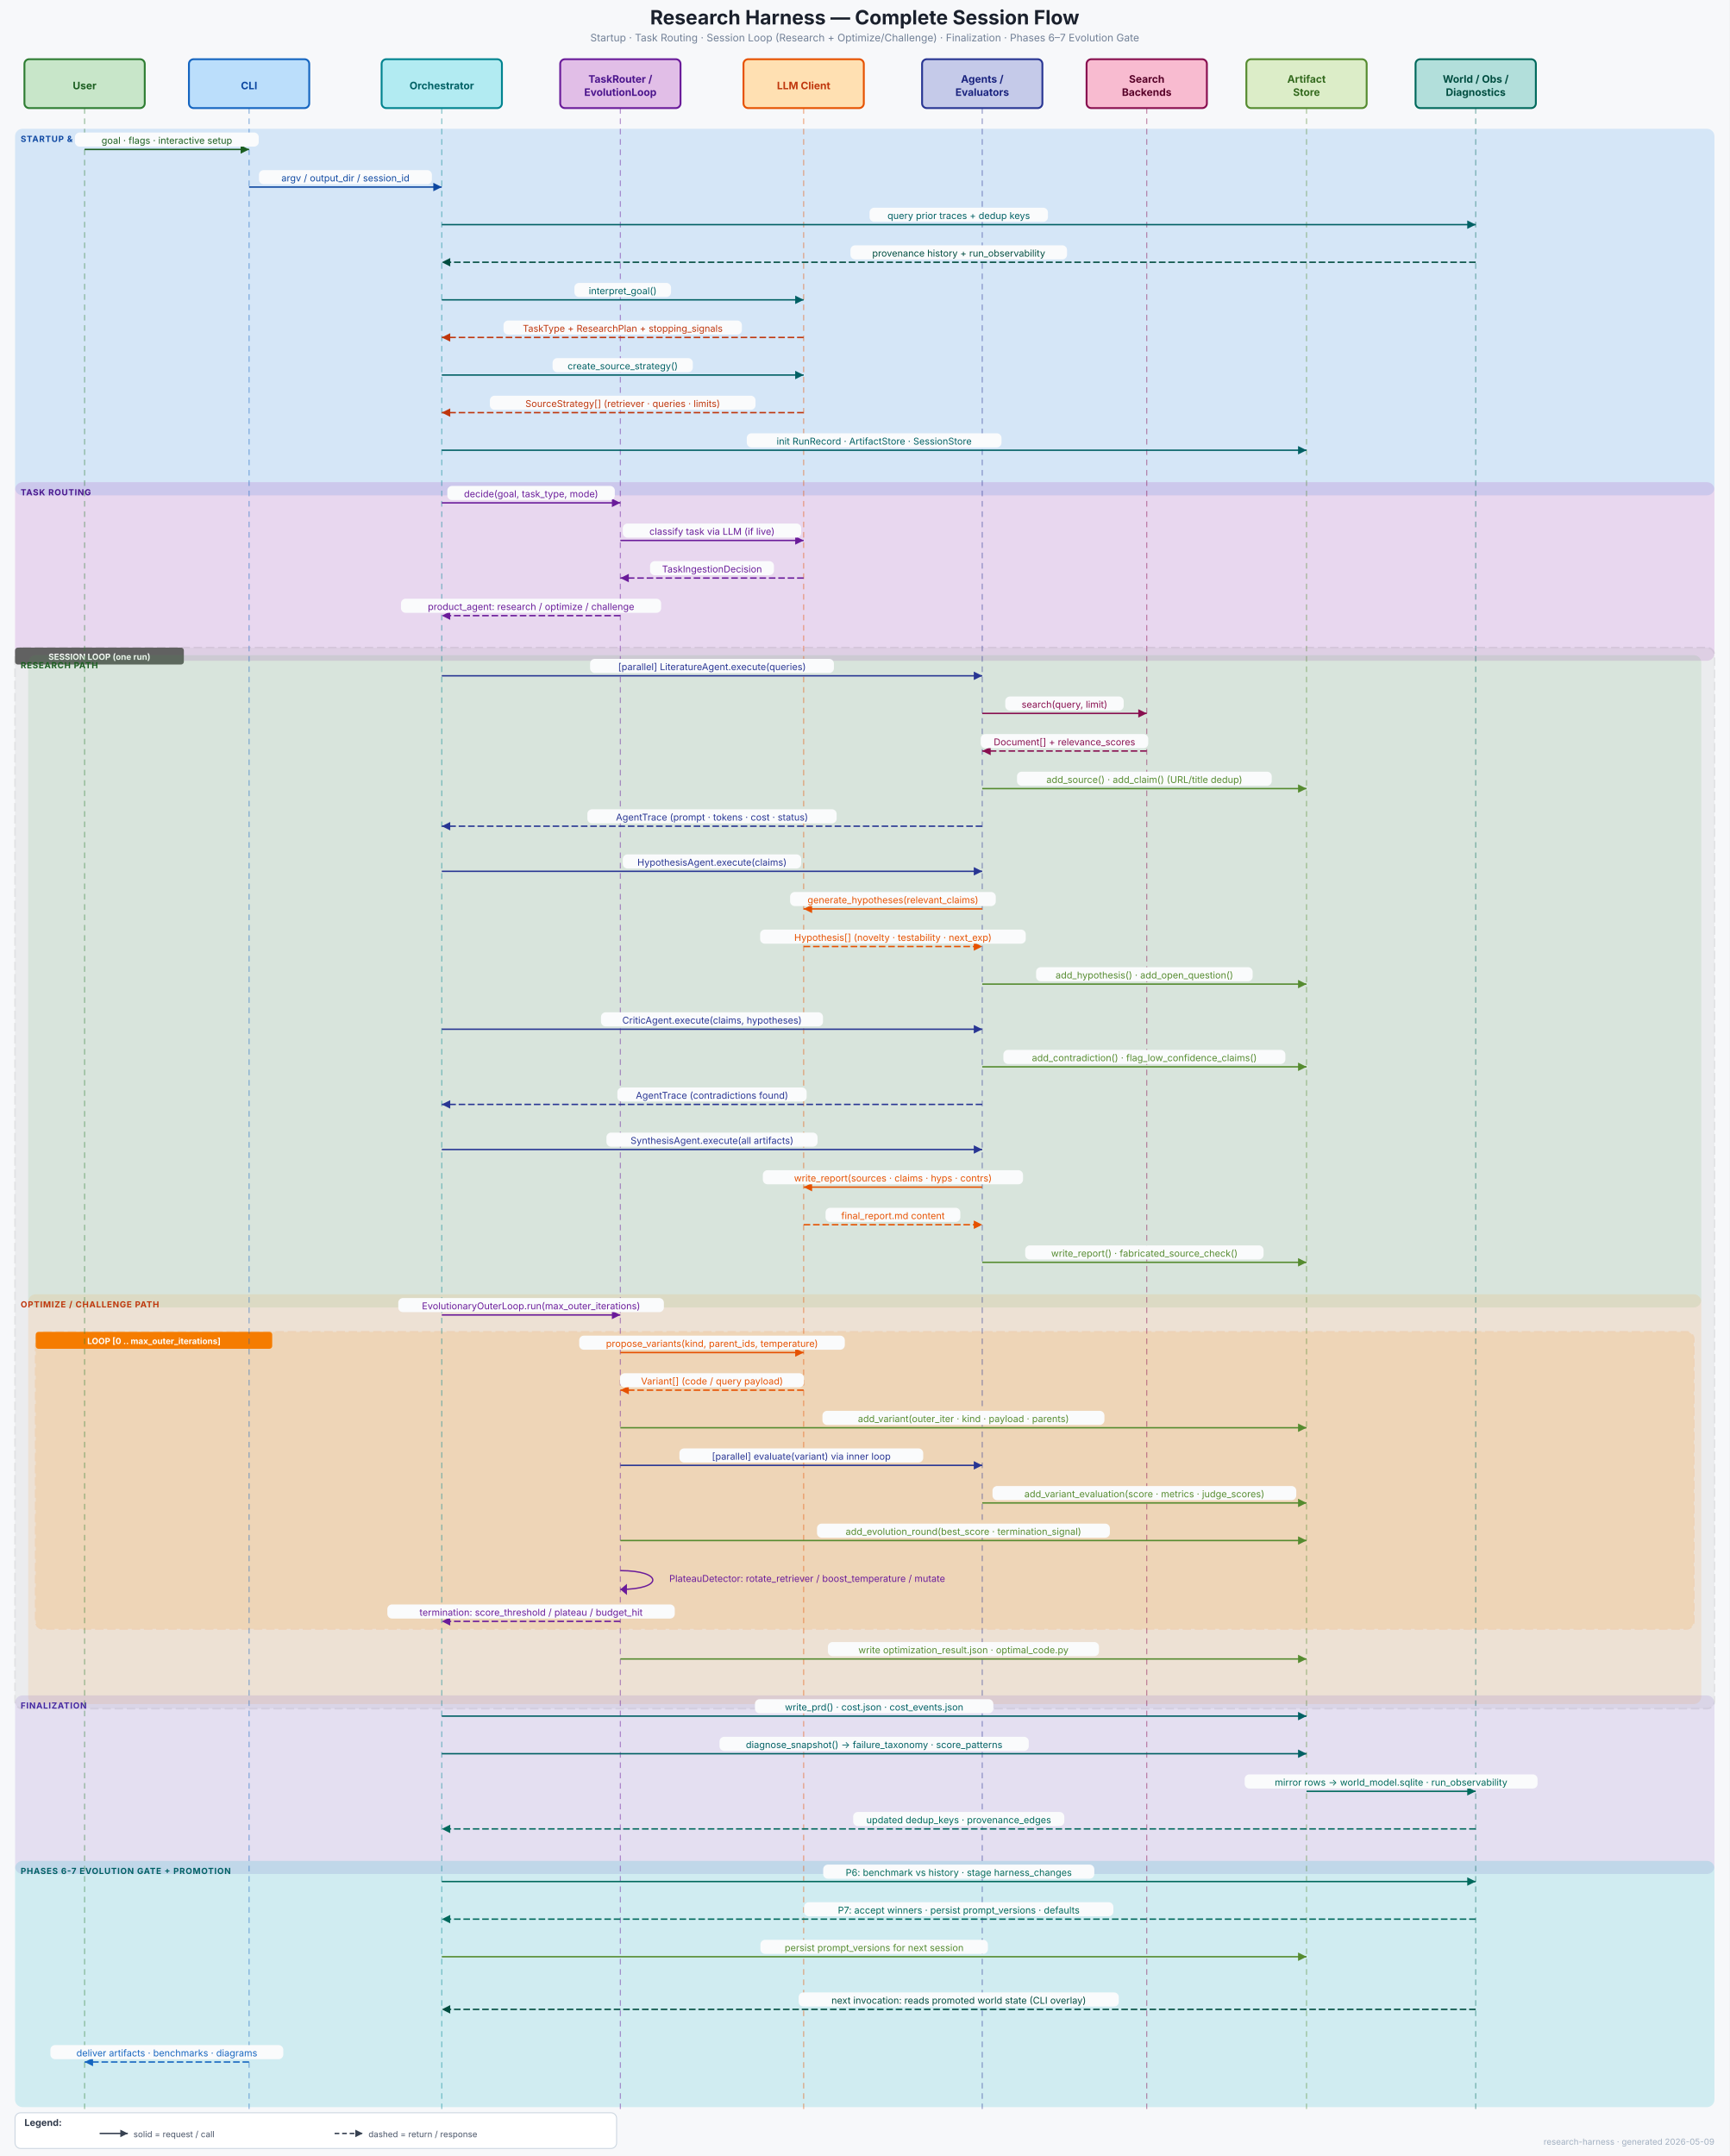
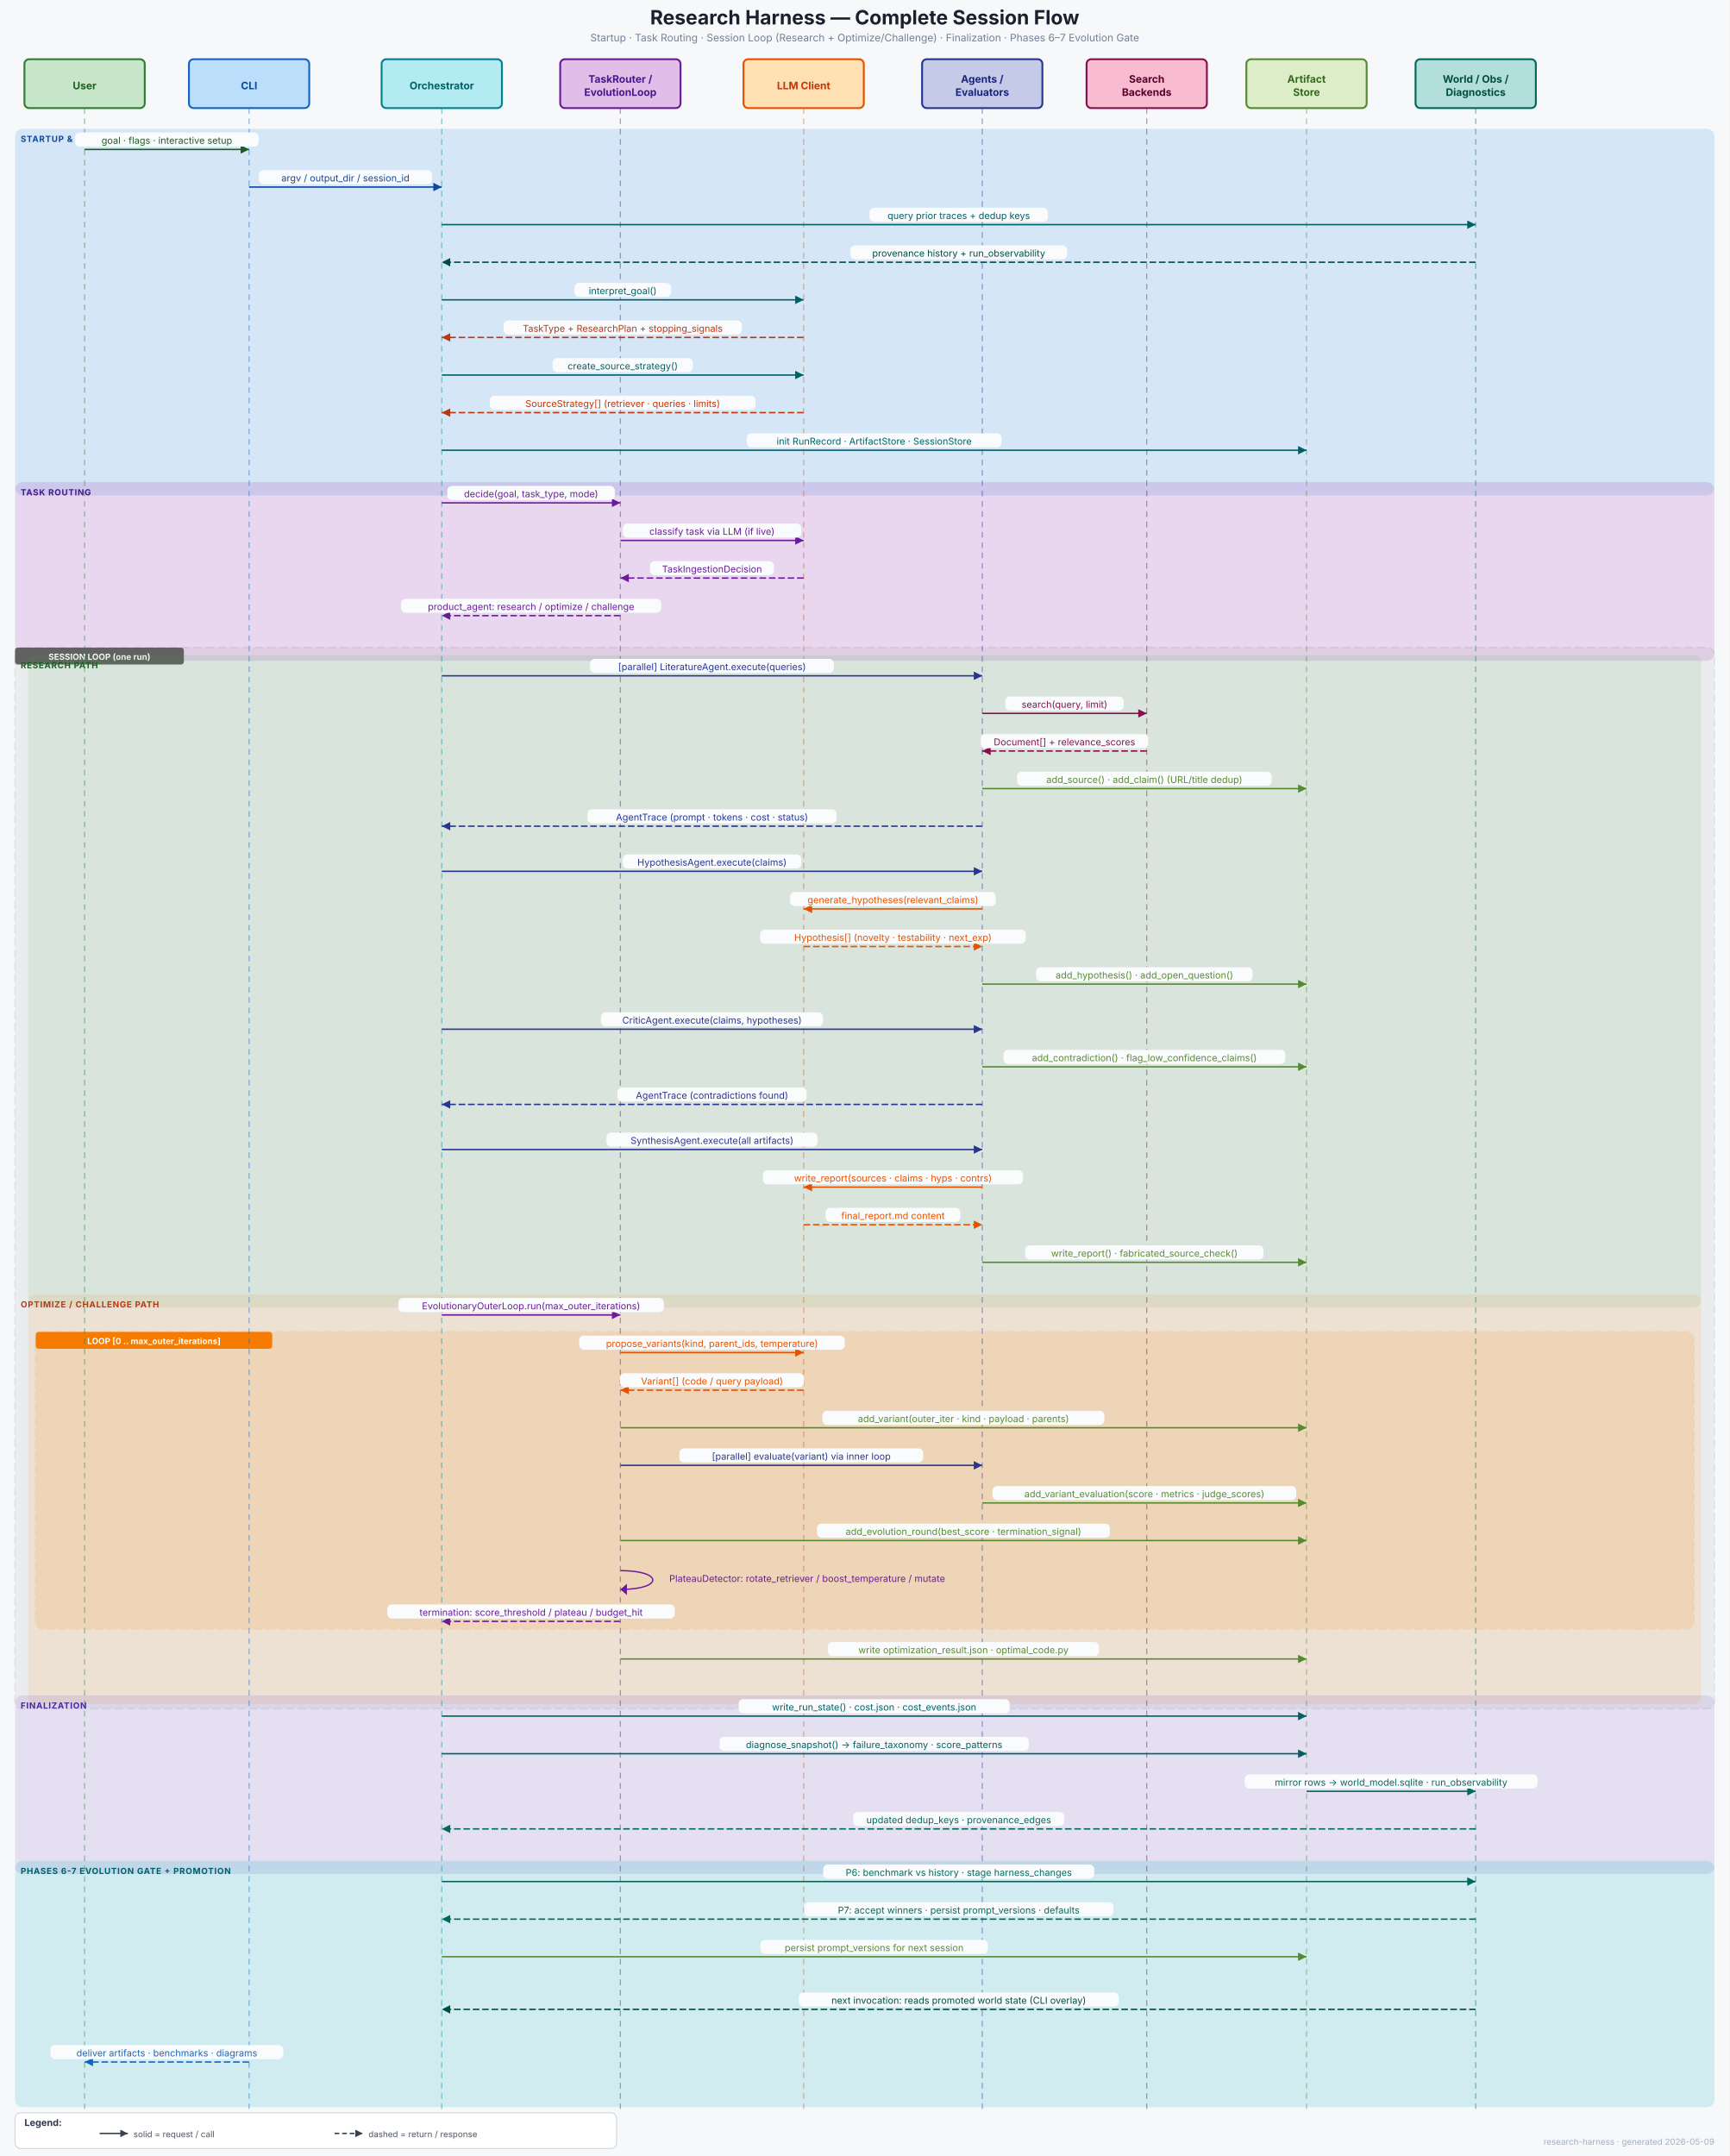
<svg xmlns="http://www.w3.org/2000/svg" width="1840" height="2293.8" viewBox="0 0 1840 2293.8">
  <rect width="1840" height="2293.8" fill="#f7f8fa" />
  <text x="920.0" y="26.0" text-anchor="middle" style="font-family:'Inter','Helvetica Neue',sans-serif;font-size:21px;font-weight:700;" fill="#1a202c">Research Harness — Complete Session Flow</text>
  <text x="920.0" y="44.0" text-anchor="middle" style="font-family:'Inter','Helvetica Neue',sans-serif;font-size:11px;" fill="#718096">Startup · Task Routing · Session Loop (Research + Optimize/Challenge) · Finalization · Phases 6–7 Evolution Gate</text>
  <rect x="16.0" y="137.0" width="1808.0" height="390.0" rx="8" ry="8" fill="#1e88e5" stroke="none" stroke-width="0" opacity="0.16" />
  <rect x="16.0" y="513.0" width="1808.0" height="190.0" rx="8" ry="8" fill="#9c27b0" stroke="none" stroke-width="0" opacity="0.16" />
  <rect x="16.0" y="689.0" width="1808.0" height="1128.8" rx="8" ry="8" fill="#9e9e9e" stroke="#616161" stroke-width="1.8" opacity="0.14" stroke-dasharray="9,4" />
  <rect x="16.0" y="689.0" width="179.6" height="18.0" rx="3" ry="3" fill="#616161" stroke="none" stroke-width="0" opacity="1.0" />
  <text x="105.8" y="702.0" text-anchor="middle" style="font-family:'Inter','Helvetica Neue',sans-serif;font-size:9px;font-weight:700;" fill="white">SESSION LOOP  (one run)</text>
  <rect x="30.0" y="697.0" width="1780.0" height="694.0" rx="8" ry="8" fill="#43a047" stroke="none" stroke-width="0" opacity="0.11" />
  <rect x="30.0" y="1377.0" width="1780.0" height="436.0" rx="8" ry="8" fill="#fb8c00" stroke="none" stroke-width="0" opacity="0.11" />
  <rect x="38.0" y="1417.0" width="1764.0" height="316.0" rx="8" ry="8" fill="#fb8c00" stroke="#f57c00" stroke-width="1.8" opacity="0.14" stroke-dasharray="9,4" />
  <rect x="38.0" y="1417.0" width="251.6" height="18.0" rx="3" ry="3" fill="#f57c00" stroke="none" stroke-width="0" opacity="1.0" />
  <text x="163.8" y="1430.0" text-anchor="middle" style="font-family:'Inter','Helvetica Neue',sans-serif;font-size:9px;font-weight:700;" fill="white">LOOP  [0 .. max_outer_iterations]</text>
  <rect x="16.0" y="1803.8" width="1808.0" height="190.0" rx="8" ry="8" fill="#7e57c2" stroke="none" stroke-width="0" opacity="0.16" />
  <rect x="16.0" y="1979.8" width="1808.0" height="262.0" rx="8" ry="8" fill="#00acc1" stroke="none" stroke-width="0" opacity="0.16" />
  <text x="22.0" y="151.0" text-anchor="start" style="font-family:'Inter','Helvetica Neue',sans-serif;font-size:9px;font-weight:700;letter-spacing:0.07em;" fill="#0d47a1">STARTUP &amp; INITIALIZATION</text>
  <text x="22.0" y="527.0" text-anchor="start" style="font-family:'Inter','Helvetica Neue',sans-serif;font-size:9px;font-weight:700;letter-spacing:0.07em;" fill="#4a148c">TASK ROUTING</text>
  <text x="22.0" y="711.0" text-anchor="start" style="font-family:'Inter','Helvetica Neue',sans-serif;font-size:9px;font-weight:700;letter-spacing:0.07em;" fill="#1b5e20">RESEARCH PATH</text>
  <text x="22.0" y="1391.0" text-anchor="start" style="font-family:'Inter','Helvetica Neue',sans-serif;font-size:9px;font-weight:700;letter-spacing:0.07em;" fill="#bf360c">OPTIMIZE / CHALLENGE PATH</text>
  <text x="22.0" y="1817.8" text-anchor="start" style="font-family:'Inter','Helvetica Neue',sans-serif;font-size:9px;font-weight:700;letter-spacing:0.07em;" fill="#4527a0">FINALIZATION</text>
  <text x="22.0" y="1993.8" text-anchor="start" style="font-family:'Inter','Helvetica Neue',sans-serif;font-size:9px;font-weight:700;letter-spacing:0.07em;" fill="#006064">PHASES 6-7  EVOLUTION GATE + PROMOTION</text>
  <rect x="26.0" y="63.0" width="128.0" height="52.0" rx="5" ry="5" fill="#c8e6c9" stroke="#2e7d32" stroke-width="2" opacity="1.0" />
  <text x="90.0" y="95.0" text-anchor="middle" style="font-family:'Inter','Helvetica Neue',sans-serif;font-size:11px;font-weight:700;" fill="#1b5e20">User</text>
  <line x1="90" y1="115" x2="90" y2="2243.8" stroke="#2e7d32" stroke-width="1.2" stroke-dasharray="6,5" opacity="0.45" />
  <rect x="201.0" y="63.0" width="128.0" height="52.0" rx="5" ry="5" fill="#bbdefb" stroke="#1565c0" stroke-width="2" opacity="1.0" />
  <text x="265.0" y="95.0" text-anchor="middle" style="font-family:'Inter','Helvetica Neue',sans-serif;font-size:11px;font-weight:700;" fill="#0d47a1">CLI</text>
  <line x1="265" y1="115" x2="265" y2="2243.8" stroke="#1565c0" stroke-width="1.2" stroke-dasharray="6,5" opacity="0.45" />
  <rect x="406.0" y="63.0" width="128.0" height="52.0" rx="5" ry="5" fill="#b2ebf2" stroke="#00838f" stroke-width="2" opacity="1.0" />
  <text x="470.0" y="95.0" text-anchor="middle" style="font-family:'Inter','Helvetica Neue',sans-serif;font-size:11px;font-weight:700;" fill="#006064">Orchestrator</text>
  <line x1="470" y1="115" x2="470" y2="2243.8" stroke="#00838f" stroke-width="1.2" stroke-dasharray="6,5" opacity="0.45" />
  <rect x="596.0" y="63.0" width="128.0" height="52.0" rx="5" ry="5" fill="#e1bee7" stroke="#6a1b9a" stroke-width="2" opacity="1.0" />
  <text x="660.0" y="88.0" text-anchor="middle" style="font-family:'Inter','Helvetica Neue',sans-serif;font-size:11px;font-weight:700;" fill="#4a148c">TaskRouter /</text>
  <text x="660.0" y="102.0" text-anchor="middle" style="font-family:'Inter','Helvetica Neue',sans-serif;font-size:11px;font-weight:700;" fill="#4a148c">EvolutionLoop</text>
  <line x1="660" y1="115" x2="660" y2="2243.8" stroke="#6a1b9a" stroke-width="1.2" stroke-dasharray="6,5" opacity="0.45" />
  <rect x="791.0" y="63.0" width="128.0" height="52.0" rx="5" ry="5" fill="#ffe0b2" stroke="#e65100" stroke-width="2" opacity="1.0" />
  <text x="855.0" y="95.0" text-anchor="middle" style="font-family:'Inter','Helvetica Neue',sans-serif;font-size:11px;font-weight:700;" fill="#bf360c">LLM Client</text>
  <line x1="855" y1="115" x2="855" y2="2243.8" stroke="#e65100" stroke-width="1.2" stroke-dasharray="6,5" opacity="0.45" />
  <rect x="981.0" y="63.0" width="128.0" height="52.0" rx="5" ry="5" fill="#c5cae9" stroke="#283593" stroke-width="2" opacity="1.0" />
  <text x="1045.0" y="88.0" text-anchor="middle" style="font-family:'Inter','Helvetica Neue',sans-serif;font-size:11px;font-weight:700;" fill="#1a237e">Agents /</text>
  <text x="1045.0" y="102.0" text-anchor="middle" style="font-family:'Inter','Helvetica Neue',sans-serif;font-size:11px;font-weight:700;" fill="#1a237e">Evaluators</text>
  <line x1="1045" y1="115" x2="1045" y2="2243.8" stroke="#283593" stroke-width="1.2" stroke-dasharray="6,5" opacity="0.45" />
  <rect x="1156.0" y="63.0" width="128.0" height="52.0" rx="5" ry="5" fill="#f8bbd0" stroke="#880e4f" stroke-width="2" opacity="1.0" />
  <text x="1220.0" y="88.0" text-anchor="middle" style="font-family:'Inter','Helvetica Neue',sans-serif;font-size:11px;font-weight:700;" fill="#560027">Search</text>
  <text x="1220.0" y="102.0" text-anchor="middle" style="font-family:'Inter','Helvetica Neue',sans-serif;font-size:11px;font-weight:700;" fill="#560027">Backends</text>
  <line x1="1220" y1="115" x2="1220" y2="2243.8" stroke="#880e4f" stroke-width="1.2" stroke-dasharray="6,5" opacity="0.45" />
  <rect x="1326.0" y="63.0" width="128.0" height="52.0" rx="5" ry="5" fill="#dcedc8" stroke="#558b2f" stroke-width="2" opacity="1.0" />
  <text x="1390.0" y="88.0" text-anchor="middle" style="font-family:'Inter','Helvetica Neue',sans-serif;font-size:11px;font-weight:700;" fill="#33691e">Artifact</text>
  <text x="1390.0" y="102.0" text-anchor="middle" style="font-family:'Inter','Helvetica Neue',sans-serif;font-size:11px;font-weight:700;" fill="#33691e">Store</text>
  <line x1="1390" y1="115" x2="1390" y2="2243.8" stroke="#558b2f" stroke-width="1.2" stroke-dasharray="6,5" opacity="0.45" />
  <rect x="1506.0" y="63.0" width="128.0" height="52.0" rx="5" ry="5" fill="#b2dfdb" stroke="#00695c" stroke-width="2" opacity="1.0" />
  <text x="1570.0" y="88.0" text-anchor="middle" style="font-family:'Inter','Helvetica Neue',sans-serif;font-size:11px;font-weight:700;" fill="#004d40">World / Obs /</text>
  <text x="1570.0" y="102.0" text-anchor="middle" style="font-family:'Inter','Helvetica Neue',sans-serif;font-size:11px;font-weight:700;" fill="#004d40">Diagnostics</text>
  <line x1="1570" y1="115" x2="1570" y2="2243.8" stroke="#00695c" stroke-width="1.2" stroke-dasharray="6,5" opacity="0.45" />
  <line x1="90.0" y1="159.0" x2="265.0" y2="159.0" stroke="#1b5e20" stroke-width="1.5" />
  <polygon points="265.0,159.0 256.0,154.5 256.0,163.5" fill="#1b5e20" />
  <rect x="79.7" y="141.0" width="195.6" height="15.0" rx="5" ry="5" fill="#fafbfc" stroke="none" stroke-width="0" opacity="1.0" />
  <text x="177.5" y="153.0" text-anchor="middle" style="font-family:'Inter','Helvetica Neue',sans-serif;font-size:10px;" fill="#1b5e20">goal · flags · interactive setup</text>
  <line x1="265.0" y1="199.0" x2="470.0" y2="199.0" stroke="#0d47a1" stroke-width="1.5" />
  <polygon points="470.0,199.0 461.0,194.5 461.0,203.5" fill="#0d47a1" />
  <rect x="275.5" y="181.0" width="184.0" height="15.0" rx="5" ry="5" fill="#fafbfc" stroke="none" stroke-width="0" opacity="1.0" />
  <text x="367.5" y="193.0" text-anchor="middle" style="font-family:'Inter','Helvetica Neue',sans-serif;font-size:10px;" fill="#0d47a1">argv / output_dir / session_id</text>
  <line x1="470.0" y1="239.0" x2="1570.0" y2="239.0" stroke="#006064" stroke-width="1.5" />
  <polygon points="1570.0,239.0 1561.0,234.5 1561.0,243.5" fill="#006064" />
  <rect x="925.1" y="221.0" width="189.8" height="15.0" rx="5" ry="5" fill="#fafbfc" stroke="none" stroke-width="0" opacity="1.0" />
  <text x="1020.0" y="233.0" text-anchor="middle" style="font-family:'Inter','Helvetica Neue',sans-serif;font-size:10px;" fill="#006064">query prior traces + dedup keys</text>
  <line x1="1570.0" y1="279.0" x2="470.0" y2="279.0" stroke="#004d40" stroke-width="1.5" stroke-dasharray="7,3" />
  <polygon points="470.0,279.0 479.0,274.5 479.0,283.5" fill="#004d40" />
  <rect x="904.8" y="261.0" width="230.4" height="15.0" rx="5" ry="5" fill="#fafbfc" stroke="none" stroke-width="0" opacity="1.0" />
  <text x="1020.0" y="273.0" text-anchor="middle" style="font-family:'Inter','Helvetica Neue',sans-serif;font-size:10px;" fill="#004d40">provenance history + run_observability</text>
  <line x1="470.0" y1="319.0" x2="855.0" y2="319.0" stroke="#006064" stroke-width="1.5" />
  <polygon points="855.0,319.0 846.0,314.5 846.0,323.5" fill="#006064" />
  <rect x="611.1" y="301.0" width="102.8" height="15.0" rx="5" ry="5" fill="#fafbfc" stroke="none" stroke-width="0" opacity="1.0" />
  <text x="662.5" y="313.0" text-anchor="middle" style="font-family:'Inter','Helvetica Neue',sans-serif;font-size:10px;" fill="#006064">interpret_goal()</text>
  <line x1="855.0" y1="359.0" x2="470.0" y2="359.0" stroke="#bf360c" stroke-width="1.5" stroke-dasharray="7,3" />
  <polygon points="470.0,359.0 479.0,354.5 479.0,363.5" fill="#bf360c" />
  <rect x="535.7" y="341.0" width="253.6" height="15.0" rx="5" ry="5" fill="#fafbfc" stroke="none" stroke-width="0" opacity="1.0" />
  <text x="662.5" y="353.0" text-anchor="middle" style="font-family:'Inter','Helvetica Neue',sans-serif;font-size:10px;" fill="#bf360c">TaskType + ResearchPlan + stopping_signals</text>
  <line x1="470.0" y1="399.0" x2="855.0" y2="399.0" stroke="#006064" stroke-width="1.5" />
  <polygon points="855.0,399.0 846.0,394.5 846.0,403.5" fill="#006064" />
  <rect x="587.9" y="381.0" width="149.2" height="15.0" rx="5" ry="5" fill="#fafbfc" stroke="none" stroke-width="0" opacity="1.0" />
  <text x="662.5" y="393.0" text-anchor="middle" style="font-family:'Inter','Helvetica Neue',sans-serif;font-size:10px;" fill="#006064">create_source_strategy()</text>
  <line x1="855.0" y1="439.0" x2="470.0" y2="439.0" stroke="#bf360c" stroke-width="1.5" stroke-dasharray="7,3" />
  <polygon points="470.0,439.0 479.0,434.5 479.0,443.5" fill="#bf360c" />
  <rect x="521.2" y="421.0" width="282.6" height="15.0" rx="5" ry="5" fill="#fafbfc" stroke="none" stroke-width="0" opacity="1.0" />
  <text x="662.5" y="433.0" text-anchor="middle" style="font-family:'Inter','Helvetica Neue',sans-serif;font-size:10px;" fill="#bf360c">SourceStrategy[] (retriever · queries · limits)</text>
  <line x1="470.0" y1="479.0" x2="1390.0" y2="479.0" stroke="#006064" stroke-width="1.5" />
  <polygon points="1390.0,479.0 1381.0,474.5 1381.0,483.5" fill="#006064" />
  <rect x="794.5" y="461.0" width="271.0" height="15.0" rx="5" ry="5" fill="#fafbfc" stroke="none" stroke-width="0" opacity="1.0" />
  <text x="930.0" y="473.0" text-anchor="middle" style="font-family:'Inter','Helvetica Neue',sans-serif;font-size:10px;" fill="#006064">init RunRecord · ArtifactStore · SessionStore</text>
  <line x1="470.0" y1="535.0" x2="660.0" y2="535.0" stroke="#6a1b9a" stroke-width="1.5" />
  <polygon points="660.0,535.0 651.0,530.5 651.0,539.5" fill="#6a1b9a" />
  <rect x="475.9" y="517.0" width="178.2" height="15.0" rx="5" ry="5" fill="#fafbfc" stroke="none" stroke-width="0" opacity="1.0" />
  <text x="565.0" y="529.0" text-anchor="middle" style="font-family:'Inter','Helvetica Neue',sans-serif;font-size:10px;" fill="#6a1b9a">decide(goal, task_type, mode)</text>
  <line x1="660.0" y1="575.0" x2="855.0" y2="575.0" stroke="#6a1b9a" stroke-width="1.5" />
  <polygon points="855.0,575.0 846.0,570.5 846.0,579.5" fill="#6a1b9a" />
  <rect x="662.6" y="557.0" width="189.8" height="15.0" rx="5" ry="5" fill="#fafbfc" stroke="none" stroke-width="0" opacity="1.0" />
  <text x="757.5" y="569.0" text-anchor="middle" style="font-family:'Inter','Helvetica Neue',sans-serif;font-size:10px;" fill="#6a1b9a">classify task via LLM (if live)</text>
  <line x1="855.0" y1="615.0" x2="660.0" y2="615.0" stroke="#6a1b9a" stroke-width="1.5" stroke-dasharray="7,3" />
  <polygon points="660.0,615.0 669.0,610.5 669.0,619.5" fill="#6a1b9a" />
  <rect x="691.6" y="597.0" width="131.8" height="15.0" rx="5" ry="5" fill="#fafbfc" stroke="none" stroke-width="0" opacity="1.0" />
  <text x="757.5" y="609.0" text-anchor="middle" style="font-family:'Inter','Helvetica Neue',sans-serif;font-size:10px;" fill="#6a1b9a">TaskIngestionDecision</text>
  <line x1="660.0" y1="655.0" x2="470.0" y2="655.0" stroke="#6a1b9a" stroke-width="1.5" stroke-dasharray="7,3" />
  <polygon points="470.0,655.0 479.0,650.5 479.0,659.5" fill="#6a1b9a" />
  <rect x="426.6" y="637.0" width="276.8" height="15.0" rx="5" ry="5" fill="#fafbfc" stroke="none" stroke-width="0" opacity="1.0" />
  <text x="565.0" y="649.0" text-anchor="middle" style="font-family:'Inter','Helvetica Neue',sans-serif;font-size:10px;" fill="#6a1b9a">product_agent: research / optimize / challenge</text>
  <line x1="470.0" y1="719.0" x2="1045.0" y2="719.0" stroke="#283593" stroke-width="1.5" />
  <polygon points="1045.0,719.0 1036.0,714.5 1036.0,723.5" fill="#283593" />
  <rect x="627.8" y="701.0" width="259.4" height="15.0" rx="5" ry="5" fill="#fafbfc" stroke="none" stroke-width="0" opacity="1.0" />
  <text x="757.5" y="713.0" text-anchor="middle" style="font-family:'Inter','Helvetica Neue',sans-serif;font-size:10px;" fill="#283593">[parallel] LiteratureAgent.execute(queries)</text>
  <line x1="1045.0" y1="759.0" x2="1220.0" y2="759.0" stroke="#880e4f" stroke-width="1.5" />
  <polygon points="1220.0,759.0 1211.0,754.5 1211.0,763.5" fill="#880e4f" />
  <rect x="1069.5" y="741.0" width="126.0" height="15.0" rx="5" ry="5" fill="#fafbfc" stroke="none" stroke-width="0" opacity="1.0" />
  <text x="1132.5" y="753.0" text-anchor="middle" style="font-family:'Inter','Helvetica Neue',sans-serif;font-size:10px;" fill="#880e4f">search(query, limit)</text>
  <line x1="1220.0" y1="799.0" x2="1045.0" y2="799.0" stroke="#880e4f" stroke-width="1.5" stroke-dasharray="7,3" />
  <polygon points="1045.0,799.0 1054.0,794.5 1054.0,803.5" fill="#880e4f" />
  <rect x="1043.4" y="781.0" width="178.2" height="15.0" rx="5" ry="5" fill="#fafbfc" stroke="none" stroke-width="0" opacity="1.0" />
  <text x="1132.5" y="793.0" text-anchor="middle" style="font-family:'Inter','Helvetica Neue',sans-serif;font-size:10px;" fill="#880e4f">Document[] + relevance_scores</text>
  <line x1="1045.0" y1="839.0" x2="1390.0" y2="839.0" stroke="#558b2f" stroke-width="1.5" />
  <polygon points="1390.0,839.0 1381.0,834.5 1381.0,843.5" fill="#558b2f" />
  <rect x="1082.0" y="821.0" width="271.0" height="15.0" rx="5" ry="5" fill="#fafbfc" stroke="none" stroke-width="0" opacity="1.0" />
  <text x="1217.5" y="833.0" text-anchor="middle" style="font-family:'Inter','Helvetica Neue',sans-serif;font-size:10px;" fill="#558b2f">add_source() · add_claim()  (URL/title dedup)</text>
  <line x1="1045.0" y1="879.0" x2="470.0" y2="879.0" stroke="#283593" stroke-width="1.5" stroke-dasharray="7,3" />
  <polygon points="470.0,879.0 479.0,874.5 479.0,883.5" fill="#283593" />
  <rect x="624.9" y="861.0" width="265.2" height="15.0" rx="5" ry="5" fill="#fafbfc" stroke="none" stroke-width="0" opacity="1.0" />
  <text x="757.5" y="873.0" text-anchor="middle" style="font-family:'Inter','Helvetica Neue',sans-serif;font-size:10px;" fill="#283593">AgentTrace (prompt · tokens · cost · status)</text>
  <line x1="470.0" y1="927.0" x2="1045.0" y2="927.0" stroke="#283593" stroke-width="1.5" />
  <polygon points="1045.0,927.0 1036.0,922.5 1036.0,931.5" fill="#283593" />
  <rect x="662.6" y="909.0" width="189.8" height="15.0" rx="5" ry="5" fill="#fafbfc" stroke="none" stroke-width="0" opacity="1.0" />
  <text x="757.5" y="921.0" text-anchor="middle" style="font-family:'Inter','Helvetica Neue',sans-serif;font-size:10px;" fill="#283593">HypothesisAgent.execute(claims)</text>
  <line x1="1045.0" y1="967.0" x2="855.0" y2="967.0" stroke="#e65100" stroke-width="1.5" />
  <polygon points="855.0,967.0 864.0,962.5 864.0,971.5" fill="#e65100" />
  <rect x="840.6" y="949.0" width="218.8" height="15.0" rx="5" ry="5" fill="#fafbfc" stroke="none" stroke-width="0" opacity="1.0" />
  <text x="950.0" y="961.0" text-anchor="middle" style="font-family:'Inter','Helvetica Neue',sans-serif;font-size:10px;" fill="#e65100">generate_hypotheses(relevant_claims)</text>
  <line x1="855.0" y1="1007.0" x2="1045.0" y2="1007.0" stroke="#e65100" stroke-width="1.5" stroke-dasharray="7,3" />
  <polygon points="1045.0,1007.0 1036.0,1002.5 1036.0,1011.5" fill="#e65100" />
  <rect x="808.7" y="989.0" width="282.6" height="15.0" rx="5" ry="5" fill="#fafbfc" stroke="none" stroke-width="0" opacity="1.0" />
  <text x="950.0" y="1001.0" text-anchor="middle" style="font-family:'Inter','Helvetica Neue',sans-serif;font-size:10px;" fill="#e65100">Hypothesis[] (novelty · testability · next_exp)</text>
  <line x1="1045.0" y1="1047.0" x2="1390.0" y2="1047.0" stroke="#558b2f" stroke-width="1.5" />
  <polygon points="1390.0,1047.0 1381.0,1042.5 1381.0,1051.5" fill="#558b2f" />
  <rect x="1102.3" y="1029.0" width="230.4" height="15.0" rx="5" ry="5" fill="#fafbfc" stroke="none" stroke-width="0" opacity="1.0" />
  <text x="1217.5" y="1041.0" text-anchor="middle" style="font-family:'Inter','Helvetica Neue',sans-serif;font-size:10px;" fill="#558b2f">add_hypothesis() · add_open_question()</text>
  <line x1="470.0" y1="1095.0" x2="1045.0" y2="1095.0" stroke="#283593" stroke-width="1.5" />
  <polygon points="1045.0,1095.0 1036.0,1090.5 1036.0,1099.5" fill="#283593" />
  <rect x="639.4" y="1077.0" width="236.2" height="15.0" rx="5" ry="5" fill="#fafbfc" stroke="none" stroke-width="0" opacity="1.0" />
  <text x="757.5" y="1089.0" text-anchor="middle" style="font-family:'Inter','Helvetica Neue',sans-serif;font-size:10px;" fill="#283593">CriticAgent.execute(claims, hypotheses)</text>
  <line x1="1045.0" y1="1135.0" x2="1390.0" y2="1135.0" stroke="#558b2f" stroke-width="1.5" />
  <polygon points="1390.0,1135.0 1381.0,1130.5 1381.0,1139.5" fill="#558b2f" />
  <rect x="1067.5" y="1117.0" width="300.0" height="15.0" rx="5" ry="5" fill="#fafbfc" stroke="none" stroke-width="0" opacity="1.0" />
  <text x="1217.5" y="1129.0" text-anchor="middle" style="font-family:'Inter','Helvetica Neue',sans-serif;font-size:10px;" fill="#558b2f">add_contradiction() · flag_low_confidence_claims()</text>
  <line x1="1045.0" y1="1175.0" x2="470.0" y2="1175.0" stroke="#283593" stroke-width="1.5" stroke-dasharray="7,3" />
  <polygon points="470.0,1175.0 479.0,1170.5 479.0,1179.5" fill="#283593" />
  <rect x="656.8" y="1157.0" width="201.4" height="15.0" rx="5" ry="5" fill="#fafbfc" stroke="none" stroke-width="0" opacity="1.0" />
  <text x="757.5" y="1169.0" text-anchor="middle" style="font-family:'Inter','Helvetica Neue',sans-serif;font-size:10px;" fill="#283593">AgentTrace (contradictions found)</text>
  <line x1="470.0" y1="1223.0" x2="1045.0" y2="1223.0" stroke="#283593" stroke-width="1.5" />
  <polygon points="1045.0,1223.0 1036.0,1218.5 1036.0,1227.5" fill="#283593" />
  <rect x="645.2" y="1205.0" width="224.6" height="15.0" rx="5" ry="5" fill="#fafbfc" stroke="none" stroke-width="0" opacity="1.0" />
  <text x="757.5" y="1217.0" text-anchor="middle" style="font-family:'Inter','Helvetica Neue',sans-serif;font-size:10px;" fill="#283593">SynthesisAgent.execute(all artifacts)</text>
  <line x1="1045.0" y1="1263.0" x2="855.0" y2="1263.0" stroke="#e65100" stroke-width="1.5" />
  <polygon points="855.0,1263.0 864.0,1258.5 864.0,1267.5" fill="#e65100" />
  <rect x="811.6" y="1245.0" width="276.8" height="15.0" rx="5" ry="5" fill="#fafbfc" stroke="none" stroke-width="0" opacity="1.0" />
  <text x="950.0" y="1257.0" text-anchor="middle" style="font-family:'Inter','Helvetica Neue',sans-serif;font-size:10px;" fill="#e65100">write_report(sources · claims · hyps · contrs)</text>
  <line x1="855.0" y1="1303.0" x2="1045.0" y2="1303.0" stroke="#e65100" stroke-width="1.5" stroke-dasharray="7,3" />
  <polygon points="1045.0,1303.0 1036.0,1298.5 1036.0,1307.5" fill="#e65100" />
  <rect x="878.3" y="1285.0" width="143.4" height="15.0" rx="5" ry="5" fill="#fafbfc" stroke="none" stroke-width="0" opacity="1.0" />
  <text x="950.0" y="1297.0" text-anchor="middle" style="font-family:'Inter','Helvetica Neue',sans-serif;font-size:10px;" fill="#e65100">final_report.md content</text>
  <line x1="1045.0" y1="1343.0" x2="1390.0" y2="1343.0" stroke="#558b2f" stroke-width="1.5" />
  <polygon points="1390.0,1343.0 1381.0,1338.5 1381.0,1347.5" fill="#558b2f" />
  <rect x="1090.7" y="1325.0" width="253.6" height="15.0" rx="5" ry="5" fill="#fafbfc" stroke="none" stroke-width="0" opacity="1.0" />
  <text x="1217.5" y="1337.0" text-anchor="middle" style="font-family:'Inter','Helvetica Neue',sans-serif;font-size:10px;" fill="#558b2f">write_report() · fabricated_source_check()</text>
  <line x1="470.0" y1="1399.0" x2="660.0" y2="1399.0" stroke="#6a1b9a" stroke-width="1.5" />
  <polygon points="660.0,1399.0 651.0,1394.5 651.0,1403.5" fill="#6a1b9a" />
  <rect x="423.7" y="1381.0" width="282.6" height="15.0" rx="5" ry="5" fill="#fafbfc" stroke="none" stroke-width="0" opacity="1.0" />
  <text x="565.0" y="1393.0" text-anchor="middle" style="font-family:'Inter','Helvetica Neue',sans-serif;font-size:10px;" fill="#6a1b9a">EvolutionaryOuterLoop.run(max_outer_iterations)</text>
  <line x1="660.0" y1="1439.0" x2="855.0" y2="1439.0" stroke="#e65100" stroke-width="1.5" />
  <polygon points="855.0,1439.0 846.0,1434.5 846.0,1443.5" fill="#e65100" />
  <rect x="616.2" y="1421.0" width="282.6" height="15.0" rx="5" ry="5" fill="#fafbfc" stroke="none" stroke-width="0" opacity="1.0" />
  <text x="757.5" y="1433.0" text-anchor="middle" style="font-family:'Inter','Helvetica Neue',sans-serif;font-size:10px;" fill="#e65100">propose_variants(kind, parent_ids, temperature)</text>
  <line x1="855.0" y1="1479.0" x2="660.0" y2="1479.0" stroke="#e65100" stroke-width="1.5" stroke-dasharray="7,3" />
  <polygon points="660.0,1479.0 669.0,1474.5 669.0,1483.5" fill="#e65100" />
  <rect x="659.7" y="1461.0" width="195.6" height="15.0" rx="5" ry="5" fill="#fafbfc" stroke="none" stroke-width="0" opacity="1.0" />
  <text x="757.5" y="1473.0" text-anchor="middle" style="font-family:'Inter','Helvetica Neue',sans-serif;font-size:10px;" fill="#e65100">Variant[] (code / query payload)</text>
  <line x1="660.0" y1="1519.0" x2="1390.0" y2="1519.0" stroke="#558b2f" stroke-width="1.5" />
  <polygon points="1390.0,1519.0 1381.0,1514.5 1381.0,1523.5" fill="#558b2f" />
  <rect x="875.0" y="1501.0" width="300.0" height="15.0" rx="5" ry="5" fill="#fafbfc" stroke="none" stroke-width="0" opacity="1.0" />
  <text x="1025.0" y="1513.0" text-anchor="middle" style="font-family:'Inter','Helvetica Neue',sans-serif;font-size:10px;" fill="#558b2f">add_variant(outer_iter · kind · payload · parents)</text>
  <line x1="660.0" y1="1559.0" x2="1045.0" y2="1559.0" stroke="#283593" stroke-width="1.5" />
  <polygon points="1045.0,1559.0 1036.0,1554.5 1036.0,1563.5" fill="#283593" />
  <rect x="722.8" y="1541.0" width="259.4" height="15.0" rx="5" ry="5" fill="#fafbfc" stroke="none" stroke-width="0" opacity="1.0" />
  <text x="852.5" y="1553.0" text-anchor="middle" style="font-family:'Inter','Helvetica Neue',sans-serif;font-size:10px;" fill="#283593">[parallel] evaluate(variant) via inner loop</text>
  <line x1="1045.0" y1="1599.0" x2="1390.0" y2="1599.0" stroke="#558b2f" stroke-width="1.5" />
  <polygon points="1390.0,1599.0 1381.0,1594.5 1381.0,1603.5" fill="#558b2f" />
  <rect x="1055.9" y="1581.0" width="323.2" height="15.0" rx="5" ry="5" fill="#fafbfc" stroke="none" stroke-width="0" opacity="1.0" />
  <text x="1217.5" y="1593.0" text-anchor="middle" style="font-family:'Inter','Helvetica Neue',sans-serif;font-size:10px;" fill="#558b2f">add_variant_evaluation(score · metrics · judge_scores)</text>
  <line x1="660.0" y1="1639.0" x2="1390.0" y2="1639.0" stroke="#558b2f" stroke-width="1.5" />
  <polygon points="1390.0,1639.0 1381.0,1634.5 1381.0,1643.5" fill="#558b2f" />
  <rect x="869.2" y="1621.0" width="311.6" height="15.0" rx="5" ry="5" fill="#fafbfc" stroke="none" stroke-width="0" opacity="1.0" />
  <text x="1025.0" y="1633.0" text-anchor="middle" style="font-family:'Inter','Helvetica Neue',sans-serif;font-size:10px;" fill="#558b2f">add_evolution_round(best_score · termination_signal)</text>
  <path d="M 660.0 1671.0 C 706.0 1671.0 706.0 1691.0 660.0 1691.0" stroke="#6a1b9a" stroke-width="1.4" fill="none" />
  <polygon points="660.0,1691.0 667.0,1685.0 667.0,1697.0" fill="#6a1b9a" />
  <text x="712.0" y="1683.0" text-anchor="start" style="font-family:'Inter','Helvetica Neue',sans-serif;font-size:10px;" fill="#6a1b9a">PlateauDetector: rotate_retriever / boost_temperature / mutate</text>
  <line x1="660.0" y1="1725.0" x2="470.0" y2="1725.0" stroke="#6a1b9a" stroke-width="1.5" stroke-dasharray="7,3" />
  <polygon points="470.0,1725.0 479.0,1720.5 479.0,1729.5" fill="#6a1b9a" />
  <rect x="412.1" y="1707.0" width="305.8" height="15.0" rx="5" ry="5" fill="#fafbfc" stroke="none" stroke-width="0" opacity="1.0" />
  <text x="565.0" y="1719.0" text-anchor="middle" style="font-family:'Inter','Helvetica Neue',sans-serif;font-size:10px;" fill="#6a1b9a">termination: score_threshold / plateau / budget_hit</text>
  <line x1="660.0" y1="1765.0" x2="1390.0" y2="1765.0" stroke="#558b2f" stroke-width="1.5" />
  <polygon points="1390.0,1765.0 1381.0,1760.5 1381.0,1769.5" fill="#558b2f" />
  <rect x="880.8" y="1747.0" width="288.4" height="15.0" rx="5" ry="5" fill="#fafbfc" stroke="none" stroke-width="0" opacity="1.0" />
  <text x="1025.0" y="1759.0" text-anchor="middle" style="font-family:'Inter','Helvetica Neue',sans-serif;font-size:10px;" fill="#558b2f">write optimization_result.json · optimal_code.py</text>
  <line x1="470.0" y1="1825.8" x2="1390.0" y2="1825.8" stroke="#006064" stroke-width="1.5" />
  <polygon points="1390.0,1825.8 1381.0,1821.3 1381.0,1830.3" fill="#006064" />
-   <rect x="803.2" y="1807.8" width="253.6" height="15.0" rx="5" ry="5" fill="#fafbfc" stroke="none" stroke-width="0" opacity="1.0" />
-   <text x="930.0" y="1819.8" text-anchor="middle" style="font-family:'Inter','Helvetica Neue',sans-serif;font-size:10px;" fill="#006064">write_prd() · cost.json · cost_events.json</text>
+   <rect x="785.8" y="1807.8" width="288.4" height="15.0" rx="5" ry="5" fill="#fafbfc" stroke="none" stroke-width="0" opacity="1.0" />
+   <text x="930.0" y="1819.8" text-anchor="middle" style="font-family:'Inter','Helvetica Neue',sans-serif;font-size:10px;" fill="#006064">write_run_state() · cost.json · cost_events.json</text>
  <line x1="470.0" y1="1865.8" x2="1390.0" y2="1865.8" stroke="#006064" stroke-width="1.5" />
  <polygon points="1390.0,1865.8 1381.0,1861.3 1381.0,1870.3" fill="#006064" />
  <rect x="765.5" y="1847.8" width="329.0" height="15.0" rx="5" ry="5" fill="#fafbfc" stroke="none" stroke-width="0" opacity="1.0" />
  <text x="930.0" y="1859.8" text-anchor="middle" style="font-family:'Inter','Helvetica Neue',sans-serif;font-size:10px;" fill="#006064">diagnose_snapshot() → failure_taxonomy · score_patterns</text>
  <line x1="1390.0" y1="1905.8" x2="1570.0" y2="1905.8" stroke="#00695c" stroke-width="1.5" />
  <polygon points="1570.0,1905.8 1561.0,1901.3 1561.0,1910.3" fill="#00695c" />
  <rect x="1324.2" y="1887.8" width="311.6" height="15.0" rx="5" ry="5" fill="#fafbfc" stroke="none" stroke-width="0" opacity="1.0" />
  <text x="1480.0" y="1899.8" text-anchor="middle" style="font-family:'Inter','Helvetica Neue',sans-serif;font-size:10px;" fill="#00695c">mirror rows → world_model.sqlite · run_observability</text>
  <line x1="1570.0" y1="1945.8" x2="470.0" y2="1945.8" stroke="#00695c" stroke-width="1.5" stroke-dasharray="7,3" />
  <polygon points="470.0,1945.8 479.0,1941.3 479.0,1950.3" fill="#00695c" />
  <rect x="907.7" y="1927.8" width="224.6" height="15.0" rx="5" ry="5" fill="#fafbfc" stroke="none" stroke-width="0" opacity="1.0" />
  <text x="1020.0" y="1939.8" text-anchor="middle" style="font-family:'Inter','Helvetica Neue',sans-serif;font-size:10px;" fill="#00695c">updated dedup_keys · provenance_edges</text>
  <line x1="470.0" y1="2001.8" x2="1570.0" y2="2001.8" stroke="#00695c" stroke-width="1.5" />
  <polygon points="1570.0,2001.8 1561.0,1997.3 1561.0,2006.3" fill="#00695c" />
  <rect x="875.8" y="1983.8" width="288.4" height="15.0" rx="5" ry="5" fill="#fafbfc" stroke="none" stroke-width="0" opacity="1.0" />
  <text x="1020.0" y="1995.8" text-anchor="middle" style="font-family:'Inter','Helvetica Neue',sans-serif;font-size:10px;" fill="#00695c">P6: benchmark vs history · stage harness_changes</text>
  <line x1="1570.0" y1="2041.8" x2="470.0" y2="2041.8" stroke="#00695c" stroke-width="1.5" stroke-dasharray="7,3" />
  <polygon points="470.0,2041.8 479.0,2037.3 479.0,2046.3" fill="#00695c" />
  <rect x="855.5" y="2023.8" width="329.0" height="15.0" rx="5" ry="5" fill="#fafbfc" stroke="none" stroke-width="0" opacity="1.0" />
  <text x="1020.0" y="2035.8" text-anchor="middle" style="font-family:'Inter','Helvetica Neue',sans-serif;font-size:10px;" fill="#00695c">P7: accept winners · persist prompt_versions · defaults</text>
  <line x1="470.0" y1="2081.8" x2="1390.0" y2="2081.8" stroke="#558b2f" stroke-width="1.5" />
  <polygon points="1390.0,2081.8 1381.0,2077.3 1381.0,2086.3" fill="#558b2f" />
  <rect x="809.0" y="2063.8" width="242.0" height="15.0" rx="5" ry="5" fill="#fafbfc" stroke="none" stroke-width="0" opacity="1.0" />
  <text x="930.0" y="2075.8" text-anchor="middle" style="font-family:'Inter','Helvetica Neue',sans-serif;font-size:10px;" fill="#558b2f">persist prompt_versions for next session</text>
  <line x1="1570.0" y1="2137.8" x2="470.0" y2="2137.8" stroke="#004d40" stroke-width="1.5" stroke-dasharray="7,3" />
  <polygon points="470.0,2137.8 479.0,2133.3 479.0,2142.3" fill="#004d40" />
  <rect x="849.7" y="2119.8" width="340.6" height="15.0" rx="5" ry="5" fill="#fafbfc" stroke="none" stroke-width="0" opacity="1.0" />
  <text x="1020.0" y="2131.8" text-anchor="middle" style="font-family:'Inter','Helvetica Neue',sans-serif;font-size:10px;" fill="#004d40">next invocation: reads promoted world state (CLI overlay)</text>
  <line x1="265.0" y1="2193.8" x2="90.0" y2="2193.8" stroke="#1565c0" stroke-width="1.5" stroke-dasharray="7,3" />
  <polygon points="90.0,2193.8 99.0,2189.3 99.0,2198.3" fill="#1565c0" />
  <rect x="53.6" y="2175.8" width="247.8" height="15.0" rx="5" ry="5" fill="#fafbfc" stroke="none" stroke-width="0" opacity="1.0" />
  <text x="177.5" y="2187.8" text-anchor="middle" style="font-family:'Inter','Helvetica Neue',sans-serif;font-size:10px;" fill="#1565c0">deliver artifacts · benchmarks · diagrams</text>
  <rect x="16.0" y="2247.8" width="640.0" height="38.0" rx="6" ry="6" fill="white" stroke="#cbd5e0" stroke-width="1" opacity="1.0" />
  <text x="26.0" y="2261.8" text-anchor="start" style="font-family:'Inter','Helvetica Neue',sans-serif;font-size:10px;font-weight:700;" fill="#2d3748">Legend:</text>
  <line x1="106" y1="2269.8" x2="136" y2="2269.8" stroke="#374151" stroke-width="1.5" />
  <polygon points="136,2269.8 128,2265.8 128,2273.8" fill="#374151" />
  <text x="142.0" y="2273.8" text-anchor="start" style="font-family:'Inter','Helvetica Neue',sans-serif;font-size:9px;" fill="#4a5568">solid = request / call</text>
  <line x1="356" y1="2269.8" x2="386" y2="2269.8" stroke="#374151" stroke-width="1.5" stroke-dasharray="5,3" />
  <polygon points="386,2269.8 378,2265.8 378,2273.8" fill="#374151" />
  <text x="392.0" y="2273.8" text-anchor="start" style="font-family:'Inter','Helvetica Neue',sans-serif;font-size:9px;" fill="#4a5568">dashed = return / response</text>
  <text x="1824.0" y="2281.8" text-anchor="end" style="font-family:'Inter','Helvetica Neue',sans-serif;font-size:9px;" fill="#a0aec0">research-harness · generated 2026-05-09</text>
</svg>
